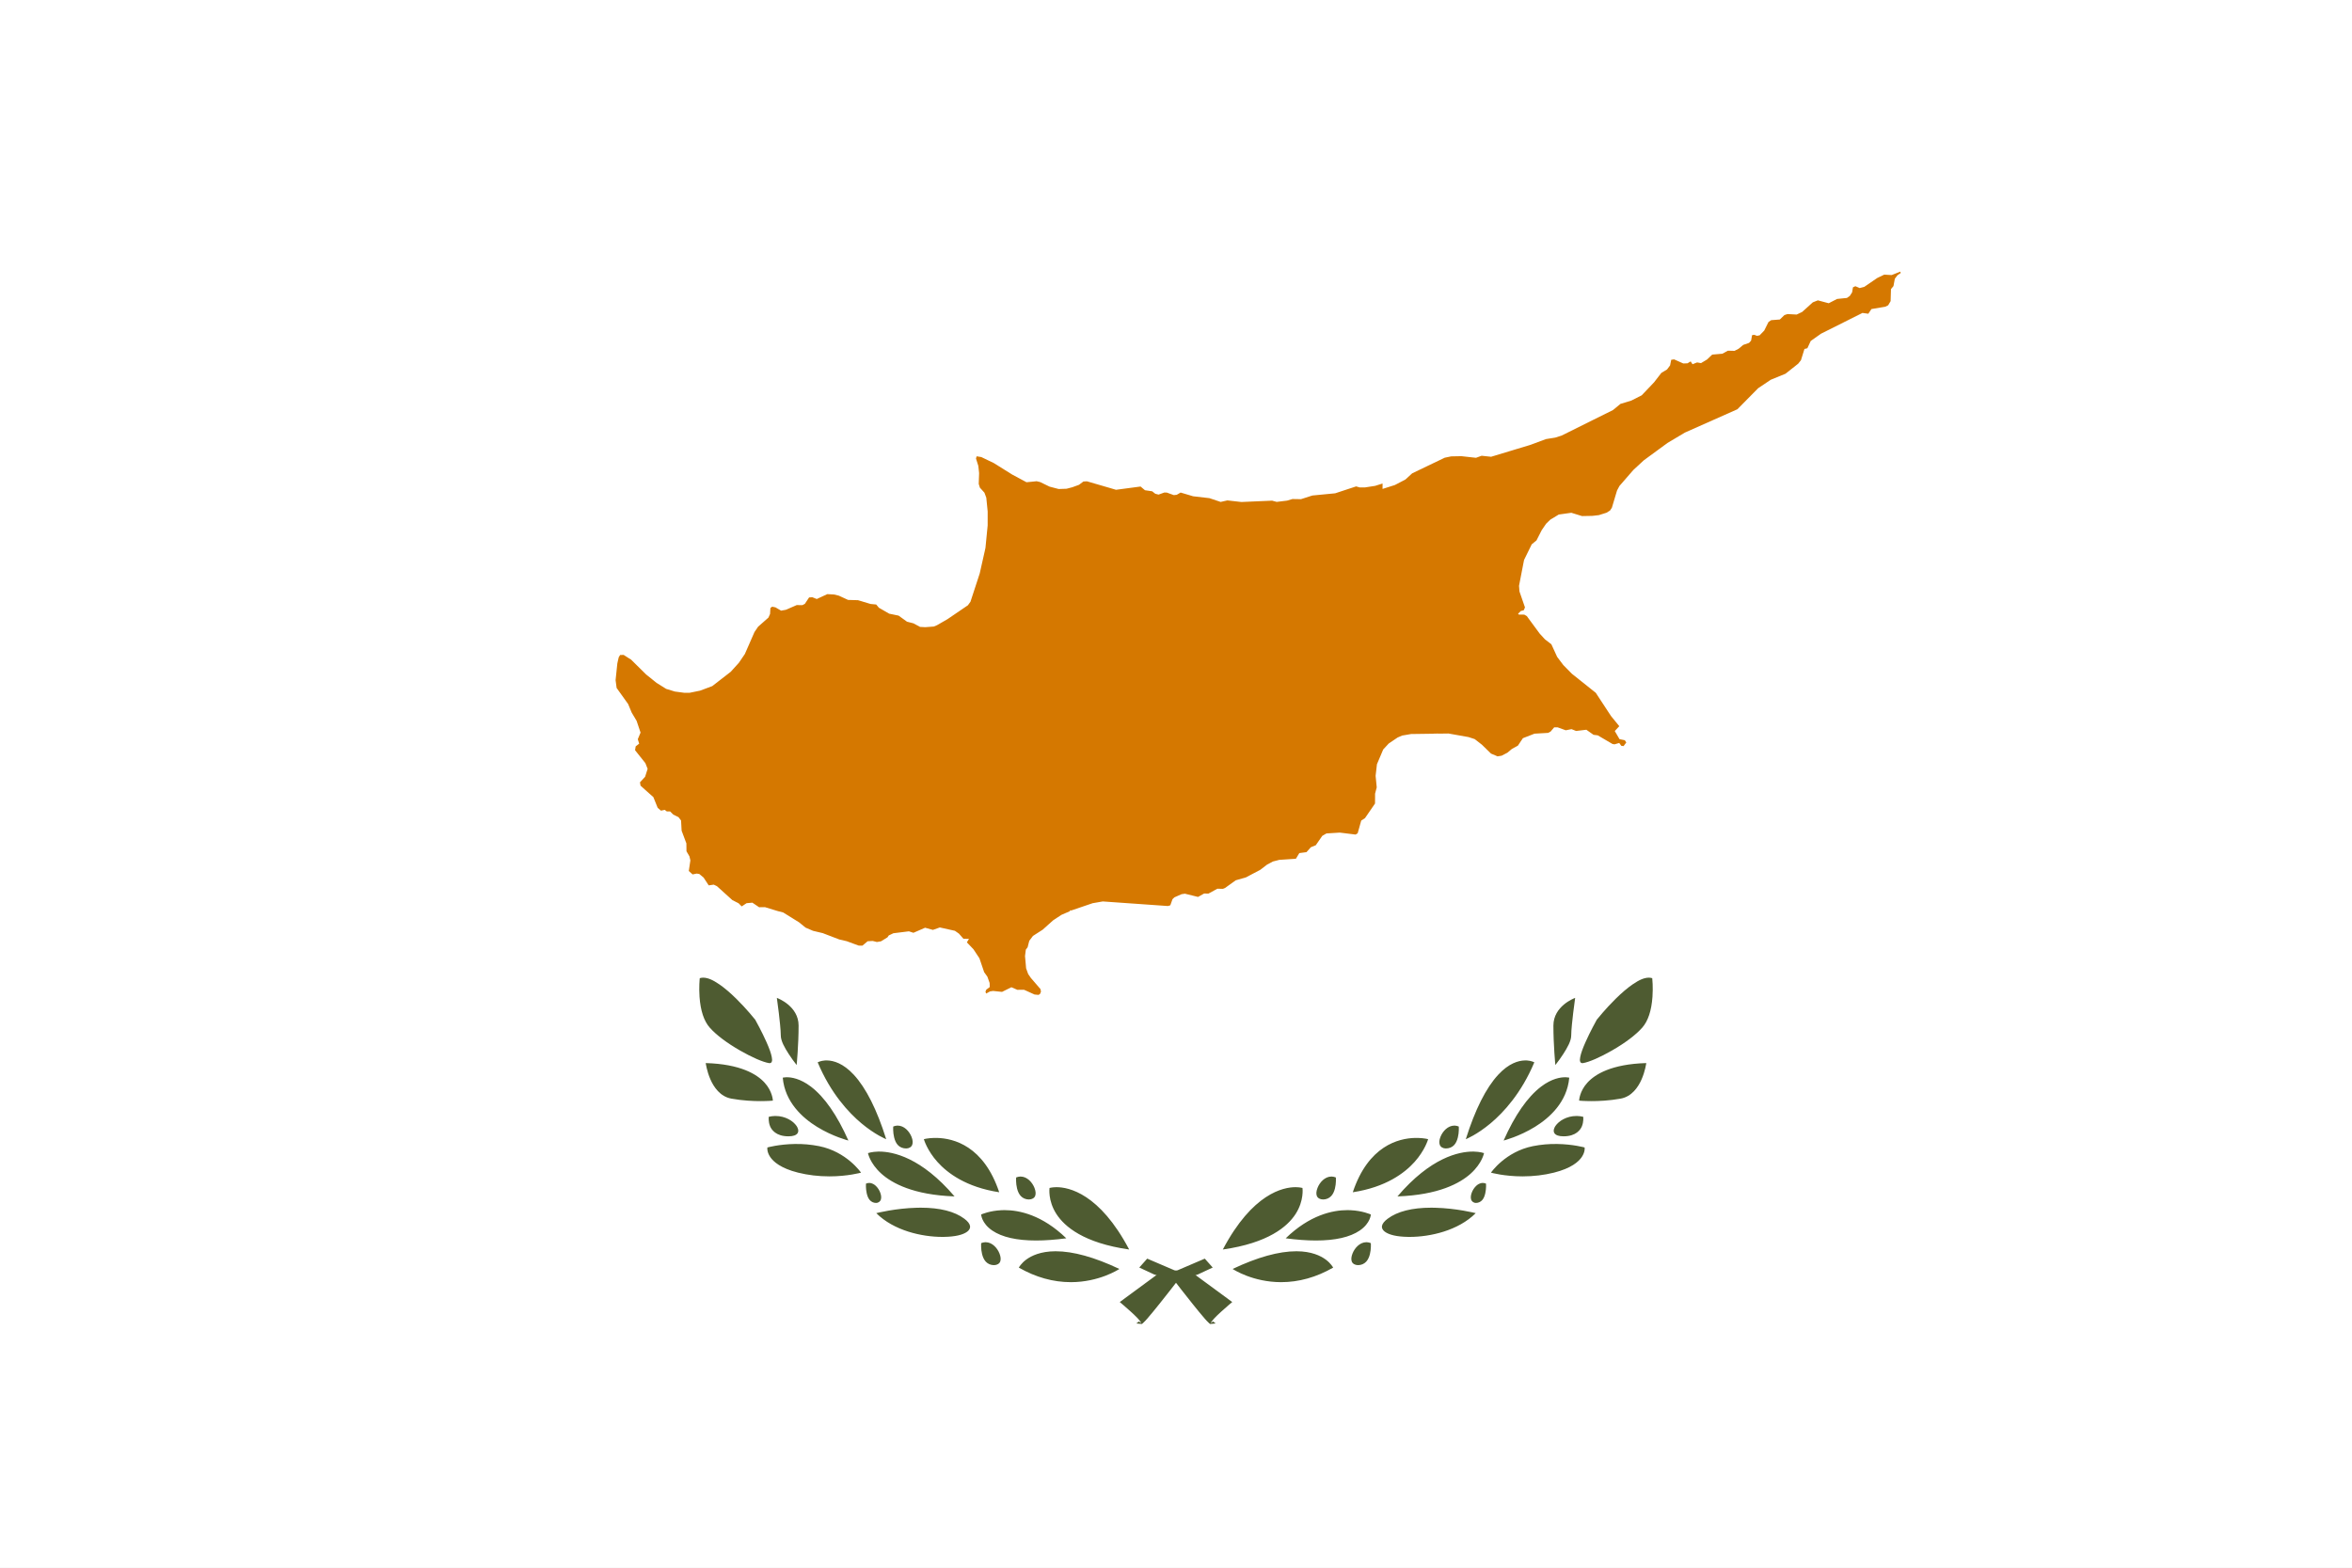
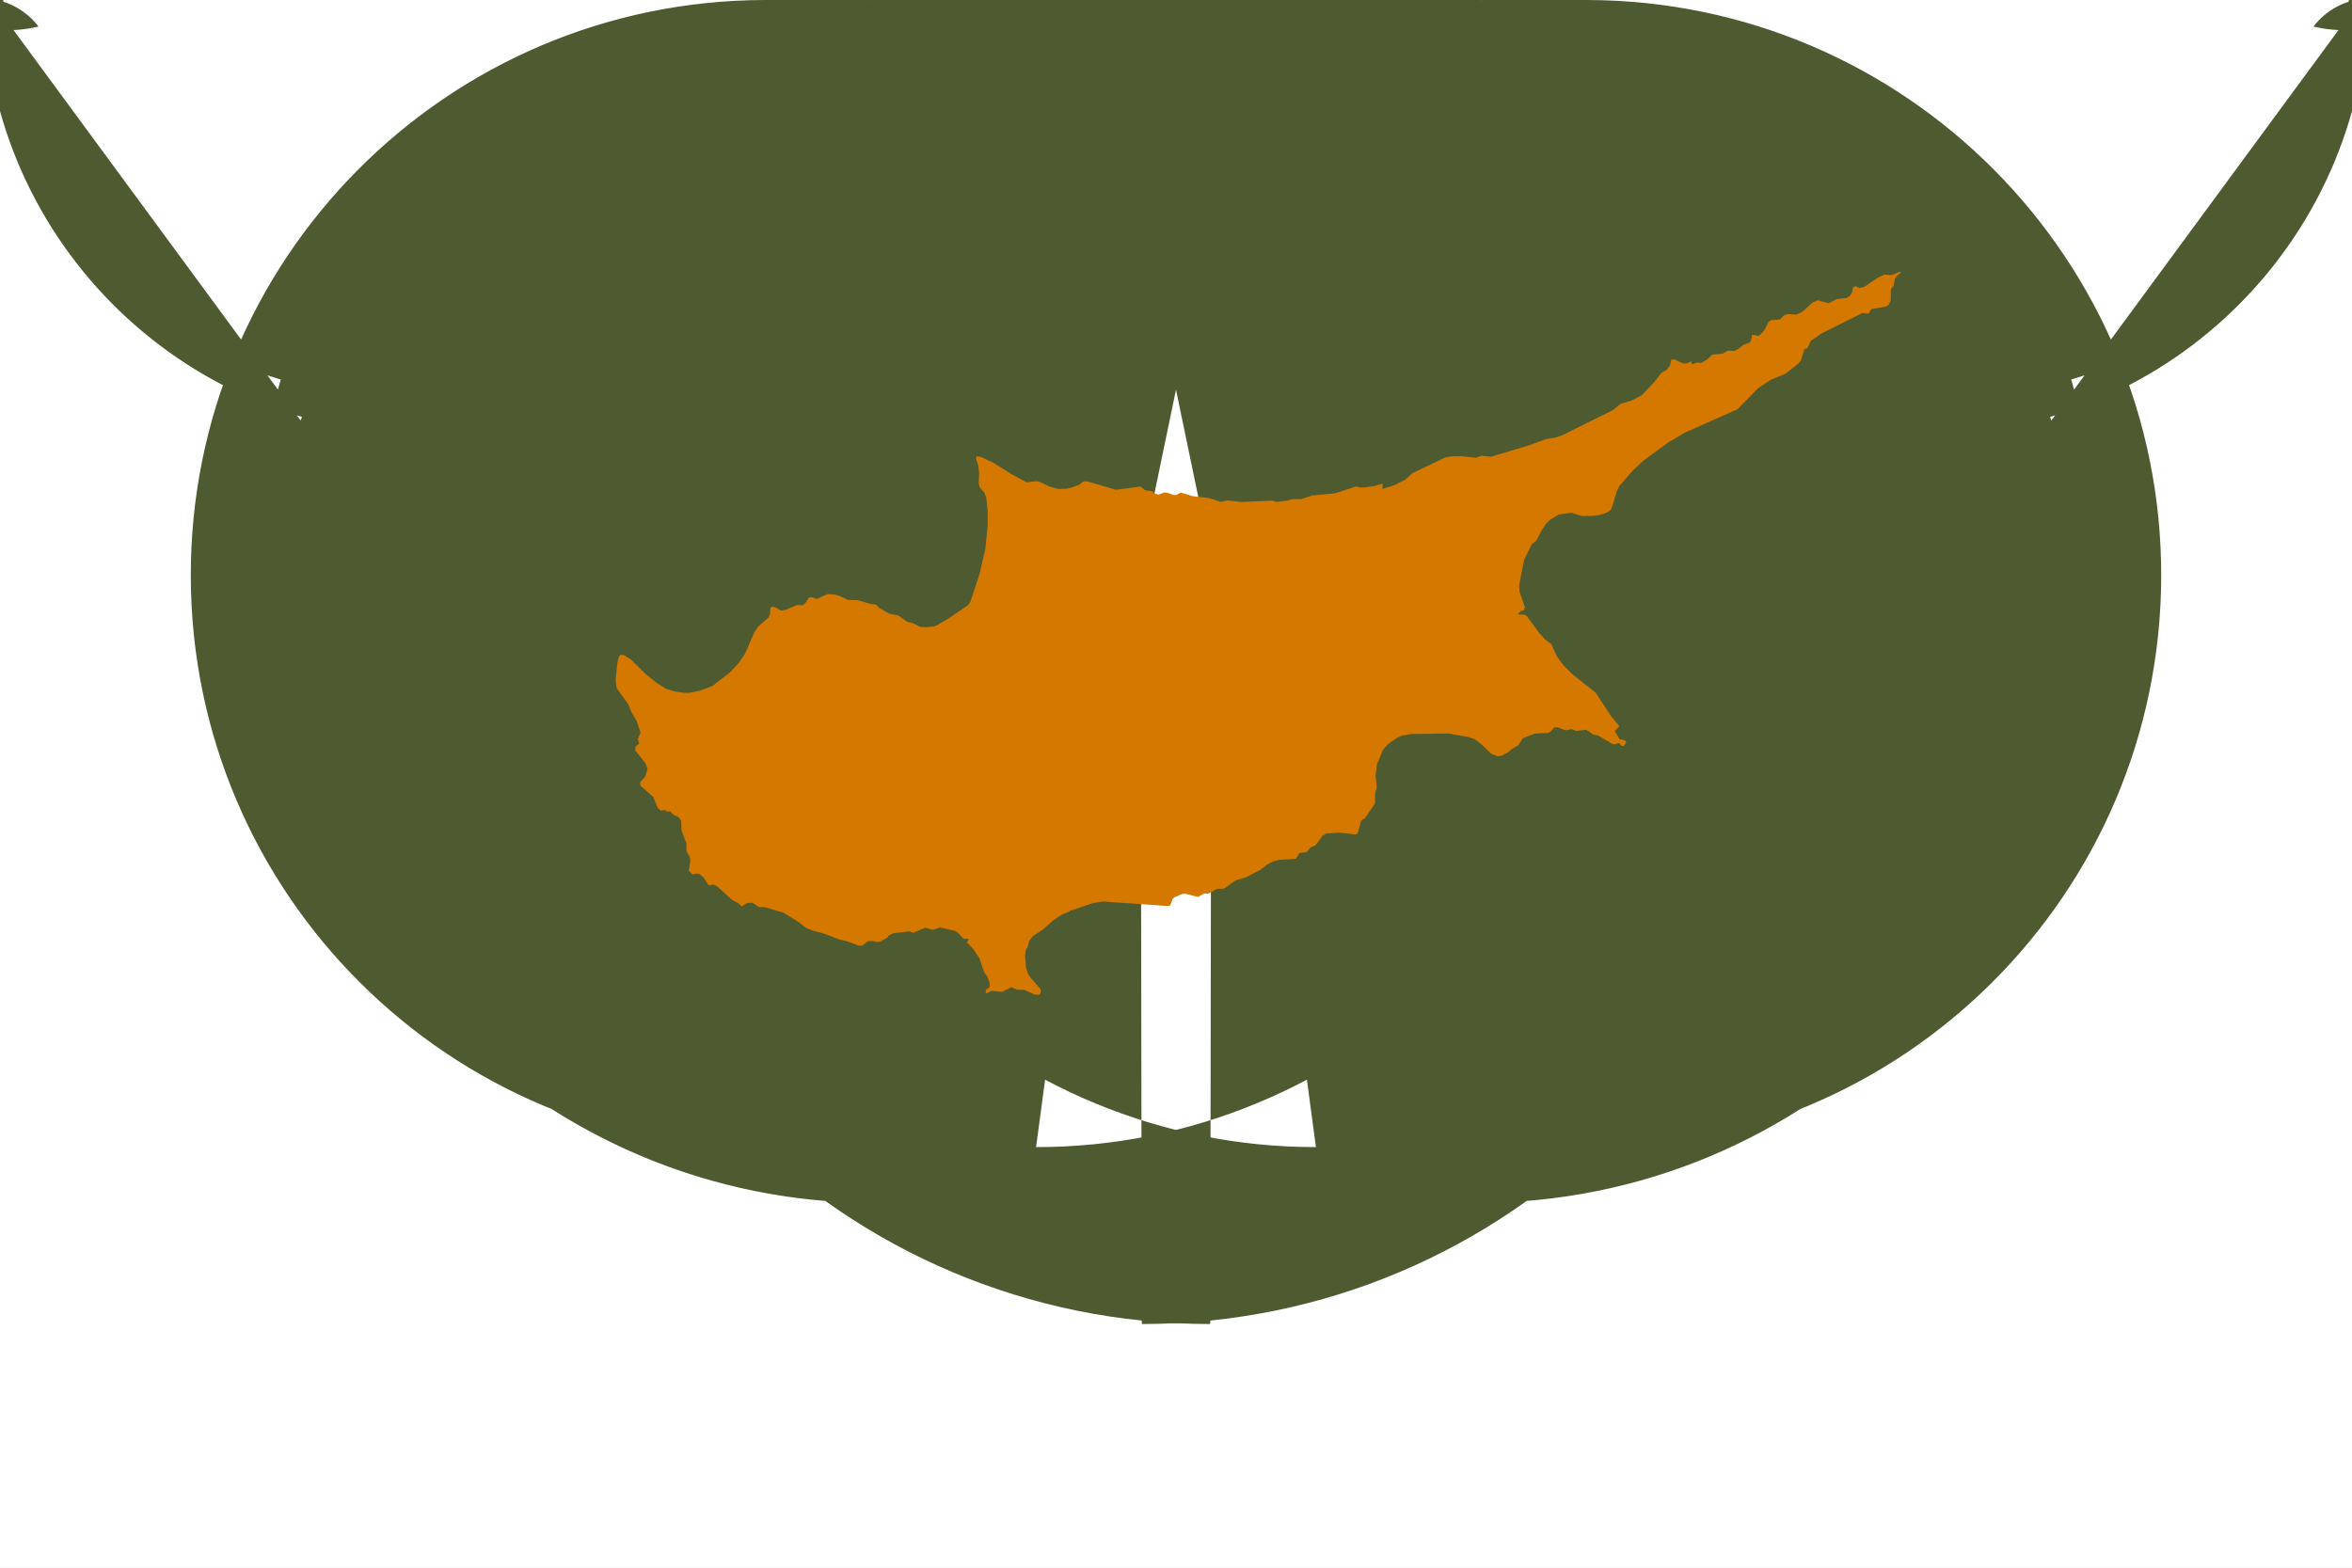
- <svg xmlns="http://www.w3.org/2000/svg" xmlns:xlink="http://www.w3.org/1999/xlink" width="900" height="600">
-   <path fill="#fff" d="M0 0h900v600H0z" />
-   <path id="a" d="M463.102 506.74a1.018 1.018 0 01-.347-.244l-.125-.117a21.368 21.368 0 01-1.582-1.643c-1.332-1.513-3.12-3.728-4.69-5.685-3.115-3.883-5.69-7.228-6.174-7.858l-.793-1.032-7.767-2.395-5.671-2.644 3.03-3.406 10.408 4.456 7.767 1.594 14.363 10.564-.011.009c-.03.024-2.09 1.738-4.136 3.599-.913.83-2.064 1.896-2.877 2.783-.375.408-.705.813-.93 1.14a2.554 2.554 0 00-.252.47l.892-.554.967.752-1.968.184-.09.02zm-53.34-16.02c-6.777 0-13.471-1.873-19.895-5.566l-.007-.004.003-.008s.84-1.601 2.878-3.096c1.94-1.425 5.442-3.128 11.1-3.15h.117c6.7 0 14.9 2.278 24.373 6.77-.32.213-7.756 5.055-18.566 5.055l.01.01zm-29.37-6.51c-1.253 0-2.38-.473-3.17-1.332-.65-.706-1.114-1.646-1.422-2.878-.504-2.018-.365-4.025-.351-4.217a4.349 4.349 0 011.562-.354l.112-.002c2.51 0 4.49 2.178 5.338 4.337.48 1.227.574 2.259.274 3.067-.3.81-1.24 1.37-2.34 1.37zm51.68-5.99c-17.36-2.478-24.717-8.754-27.833-13.582-3.323-5.15-2.641-9.912-2.634-9.96l.003-.014.013-.004c.005 0 1.06-.285 2.658-.293 4.618 0 16.43 2.323 27.798 23.842l.007.014-.02-.01zm-35.58-3.44c-7.416 0-13.062-1.28-16.782-3.803-2.138-1.45-3.184-3.043-3.686-4.125-.47-1.014-.577-1.856-.594-2.023.196-.09 3.232-1.438 7.765-1.65.383-.018.769-.03 1.174-.03 5.732 0 14.448 1.87 23.646 10.78l.009.009h-.011c-4.2.55-8.08.84-11.53.84zm-35.91-1.38c-7.82 0-18.563-2.387-25.263-9.086l-.007-.008.02-.005c.07-.018 7.342-1.863 15.523-2.062.488-.012.979-.02 1.475-.02 7.332 0 12.944 1.423 16.682 4.226 1.305.979 2.018 1.89 2.178 2.783.134.746-.26 1.55-1.056 2.15-1.683 1.27-4.692 1.949-8.945 2.017l-.6.02zm-25.34-13a3.206 3.206 0 01-2.48-1.166c-.505-.614-.857-1.416-1.107-2.522-.418-1.848-.292-3.656-.291-3.674v-.018a2.994 2.994 0 011.218-.275h.003c1.157 0 2.039.63 2.589 1.158a6.964 6.964 0 011.688 2.645c.365 1.03.424 1.892.18 2.635-.2.59-.88 1.21-1.8 1.21zm58.53-1.32c-1.253 0-2.38-.473-3.17-1.332-.65-.706-1.114-1.646-1.422-2.878-.504-2.018-.365-4.025-.351-4.217a4.349 4.349 0 011.562-.354l.112-.002c2.51 0 4.49 2.178 5.338 4.337.48 1.227.574 2.259.274 3.067-.3.82-1.25 1.37-2.34 1.37zm-28.51-1.18c-15.737-.553-23.904-5.026-27.984-8.682-2.297-2.058-3.574-4.098-4.24-5.447-.628-1.274-.866-2.25-.908-2.438l.02-.01c.004 0 1.49-.531 3.886-.578l.368-.004c5.307 0 16.11 2.229 28.852 17.153v.01zm17.09-1.59c-12.661-1.927-19.834-7.362-23.622-11.584-3.971-4.425-5.16-8.546-5.213-8.738.023-.007 1.57-.41 3.9-.47a17.83 17.83 0 011.077 0c6.368.14 17.934 3.024 23.855 20.786h.01zm-65-6.08c-4.15 0-8.174-.48-11.962-1.426-6.63-1.658-9.473-4.19-10.691-6.021-.692-1.04-.943-1.952-1.031-2.534a4.268 4.268 0 01-.031-1.073l.03-.011c.018-.004 4.4-1.235 10.465-1.328a43.783 43.783 0 019.289.824c10.536 2.107 16 10.06 16.053 10.14l.005.009-.013.003c-.06.01-5.08 1.42-12.12 1.42zm29.39-10.68c-1.27 0-2.395-.462-3.172-1.303-.64-.691-1.104-1.643-1.42-2.908-.506-2.015-.365-4.002-.351-4.185a4.349 4.349 0 011.562-.354l.112-.002c2.506 0 4.488 2.179 5.339 4.338.468 1.188.55 2.208.243 3.034-.31.84-1.22 1.38-2.31 1.38zm-22.1-3.03c-.095-.022-5.977-1.535-11.967-5.224-5.544-3.413-12.326-9.45-13.153-18.83v-.005l.014-.004s.516-.125 1.278-.154a8.82 8.82 0 01.334-.006c1.656 0 5.046.466 9.147 3.584 5.22 3.98 10.04 10.92 14.35 20.65zm14.43-.53c-.037-.014-4.23-1.692-9.47-6.083-4.881-4.092-11.745-11.46-16.715-23.33.003-.001 1.142-.608 2.886-.718.1-.007.203-.01.306-.01.15 0 .305.006.463.01 2.41.068 6.083 1.07 10.154 5.463 4.676 5.047 8.85 13.34 12.404 24.65l.01.033-.03-.01zm-37.39-1.09c-4.821 0-6.471-2.614-6.957-3.74-.798-1.848-.556-3.688-.554-3.706l.003-.02c.78-.195 1.605-.303 2.398-.314l.165-.001c3.799 0 6.798 1.929 8.084 3.84.255.38 1.037 1.695.39 2.722-.52.81-1.7 1.22-3.53 1.22zm-10.68-13.47c-2.692 0-6.811-.164-11.141-.951-4.294-.781-6.728-4.432-8.013-7.356-1.4-3.185-1.794-6.223-1.798-6.254h.012c13.282.39 19.555 4.27 22.478 7.457 3.018 3.29 3.197 6.706 3.206 6.922h-.01c-.02 0-1.89.18-4.74.18zm13.83-13.82a53.416 53.416 0 01-3.033-4.227c-1.573-2.445-3.028-4.996-3.028-7.084 0-2.016-.474-6.266-.757-8.62-.358-2.984-.72-5.54-.75-5.756l.013.004c.337.123 8.308 3.114 8.308 10.59 0 7.49-.738 15.015-.745 15.09l-.001.01h-.01zm-10.33-.71c-.084 0-.167-.007-.25-.02-2.356-.393-6.496-2.194-11.073-4.818-5.082-2.914-9.21-6.036-11.62-8.791-2.198-2.512-3.503-6.457-3.88-11.726-.267-3.74.053-6.854.087-7.163.412-.137.85-.204 1.315-.204 1.764.029 3.647.823 6.189 2.574 1.98 1.365 4.165 3.22 6.49 5.514 4.012 3.957 7.168 7.932 7.199 7.97l.032.04c.265.476 2.537 4.572 4.307 8.559 1.124 2.532 1.767 4.357 2.024 5.746.147.79.19 1.31-.004 1.78-.081.196-.235.377-.385.449-.14.06-.28.09-.44.09z" fill="#4e5b31" />
-   <use xlink:href="#a" transform="matrix(-1 0 0 1 900 0)" />
-   <path d="M727.132 103.967l-2.355.938-.923.368-2.854-.157-2.673 1.283-4.74 3.239-.21.15-1.766.46-1.641-.707-.932.424-.321 1.92-.887 1.379-1.092.767-3.783.387-3.19 1.645-4.15-1.111-1.928.755-4.1 3.692-2.094.992-.732-.042-2.778-.143-1.173.384-1.752 1.693-3.315.258-1.033.715-1.618 3.26-1.753 1.808-1.003.212-1.087-.398-.817.144-.37 2.086-.793.874-2.22.764-1.772 1.477-1.556.799-2.084-.052h-.48l-2.075 1.146-3.905.342-1.624 1.549-.358.33-.758.459-1.24.74-.304.184-1.495-.267-1.75.693-.708-1.09-1.211.728-1.604.069-1.998-.89-1.522-.677-1.113.16-.387 1.94-.04.207-1.17 1.557-2.183 1.323-.297.387-2.485 3.208-4.722 4.966-3.993 2.028-4.14 1.259-2.896 2.38-7.6 3.767-11.993 5.967-2.453.786-3.52.562-6.278 2.312-5.54 1.67-.307.095-1.096.332-7.81 2.363-3.635-.384-2.153.782-5.605-.622-3.897.077-2.467.513-4.637 2.224-7.827 3.762-2.586 2.366-4.027 2.1-4.715 1.494.01-1.981-.027-.084-1.636.517-1.181.373-3.825.59h-2.128l-1.321-.384-.204.069-7.818 2.576-8.72.842-4.362 1.399-3.26-.052-2.038.607-3.995.488-1.428-.381-.322-.088-11.75.51-5.372-.607-2.564.583-4.296-1.445-6.27-.727-1.464-.44-3.295-.977-1.491.859-1.116.119-2.667-.967-.96-.025-2.202.796-1.267-.325-1.177-.938-2.761-.411-1.682-1.414-9.402 1.246-2.551-.75-8.554-2.492-1.361.069-1.696 1.27-2.548.93-2.212.575-3.012.105-3.497-.918-3.606-1.748-1.333-.317-2.974.3-.91.083-5.466-2.932-7.042-4.404-4.778-2.296-1.794-.291-.241.853.89 2.805.303 2.774-.091 2.563-.05 1.587.447 1.425 1.725 1.912.719 1.92.526 5.284-.006 5.362-.84 8.55-.282 1.303-1.001 4.43-.914 4.069-3.546 10.833-.974 1.343-2.391 1.63-5.42 3.689-3.99 2.3-1.262.524-3.24.245-2.017-.105-2.513-1.361-2.467-.635-3.232-2.324-3.595-.744-3.941-2.278-1.026-1.233-2.146-.202-2.976-.893.002-.005-1.093-.327-.755-.22v-.001l-3.796-.104-3.54-1.634-1.864-.45-2.547-.13-2.666 1.24-.001-.004-1.351.629-1.707-.678-1.235.077-1.4 2.115-.208.328-.964.51-1.2-.017-.94-.025-1.015.444-1.368.593v.003l-1.208.527-.59.255-.01-.01-.363.073-.645.112-.8.153-1.41-.824-.75-.442-1.257-.256-.677.489-.133 2.3-.618 1.379-1.961 1.734-1.993 1.755-1.39 2.047-3.675 8.39-2.303 3.385-.715.789-2.408 2.656-2.136 1.657-4.922 3.815-4.66 1.74-4.012.82-1.951.009-3.696-.492-3.323-1.02-3.65-2.282-4.003-3.217-5.794-5.724-.82-.493-.171-.114-1.825-1.167-1.354.035-.53.874-.29 1.263-.245 1.12-.664 6.367.049.369.349 2.622 4.4 6.15 1.359 3.267.223.373.908 1.525.69 1.163.07.118 1.504 4.488-1.057 2.534.534 1.697-1.336 1.037-.245 1.465 3.95 4.953.863 2.185-.963 3.029-1.536 1.67-.43.458.217 1.28 1.818 1.635 3.089 2.75 1.647 4.086 1.253 1.096 1.456-.31.81.618 1.228-.021 1.208 1.208.782.379 1.236.616.977 1.272.216 3.91 1.822 4.86.028 2.636.01.374 1.134 1.948.356 1.538-.604 4.069 1.445 1.306 1.567-.32 1.012.16 1.626 1.354 1.969 3 1.926-.281 1.222.589 5.902 5.334 1.339.676.074.042.963.483 1.197 1.208 1.856-1.232.206-.021 2.018-.178.886.597 1.704 1.149 2.234-.03 4.844 1.486 2.119.543 4.26 2.648 1.812 1.12 1.072.87 1.424 1.162 2.845 1.224 2.44.584 1.322.314.995.384.025-.062.014.004-.024.063 5.284 2.023 2.862.668 2.648.975 1.927.703 1.414.023 2-1.682 1.937-.112 1.609.4 1.57-.262 2.485-1.531.485-.72 1.762-.838 5.944-.738 1.737.564 4.46-1.94 2.988.83 2.645-.937 5.779 1.284 1.536 1.08 1.717 1.966.21.009 1.912.037-.8 1.33 2.524 2.648 2.279 3.445.154.455 1.657 4.864 1.232 1.723.862 2.405.042 1.568-1.34 1.022-.22.583-.076.216.272.655.506-.276.963-.533 1.166-.181 2.066.22 1.364.143 2.154-1.07 1.427-.71 2.293.988 2.52-.028 1.058.47 2.995 1.359 1.529.144.565-.371.36-.856-.185-.996-1.145-1.323-2.531-2.938-1.036-1.51-.79-2.186-.244-2.794-.174-1.885.314-2.477.68-.884.5-1.968h.009l.129-.515 1.406-1.866 3.724-2.393 4-3.582 3.162-2.085 3.26-1.412.087-.396.363.146 8.292-2.82.137-.015 3.692-.643 24.92 1.755.924-.28.004-.005.83-2.33.447-.432.297-.282 2.74-1.206 1.28-.183 3.557.878 1.456.359 2.332-1.307 1.654.028 3.417-1.866 2.11.053.804-.321 4.112-2.955 3.96-1.135 1.03-.548.364-.2 4.06-2.143 2.579-1.981 2.226-1.183 2.438-.63 6.38-.448 1.283-2.138 2.744-.366 1.657-1.87 1.896-.771 1.359-1.958 1.139-1.641 1.59-.921 5.1-.32 6.046.749.799-.485 1.366-4.875 1.43-.915 3.85-5.612.014-2.045.004-1.708.633-2.432-.43-4.391.51-4.446 2.394-5.65 2.109-2.28 3.4-2.3 1.73-.753 2.449-.412v-.006l.36-.061.624-.107 8.433-.116c.117-.087 3.067-.042 3.067-.042l2.812-.038 7.114 1.266.506.088 2.405.779 2.774 2.157 2.936 2.868.55.535 1.903.8.575.252 1.57-.251 2.238-1.165 1.688-1.427 2.3-1.257.057-.08 1.295-1.948.039-.04.028.007.003-.011-.022-.005.51-.775 4.448-1.733 5.23-.304.588-.318.327-.175 1.382-1.623 1.295-.011 3.135 1.134 2.204-.437 1.75.699 1.36-.161 2.565-.304 2.754 1.938 1.605.205 5.658 3.31.294.048.152.028.324.053.67-.2.999-.288.132-.04.126.175.643.907.882.126 1.044-1.393-.415-.632-.157-.23-2.021-.411-1.815-3.103 1.728-1.861-2.711-3.326-.45-.551-.153-.234-.937-1.423-4.746-7.235-6.182-4.935-.002.004-2.165-1.732-.014-.01-.758-.596-3.302-3.358-2.358-3.13-.31-.674-.486-1.062-1.413-3.078-2.462-1.896-2.006-2.191-.098-.13-4.14-5.625-.68-.943-.978-.565-2.066-.014-.195-.196-.116-.121.07-.074.99-.985 1.106-.278.476-1.09-2.108-6.103-.014-.213-.157-1.95 1.718-8.855.22-1.08 2.928-5.957 1.814-1.486 1.98-3.892 1.696-2.488 1.625-1.582.284-.168 2.934-1.776 2.465-.347 2.348-.331 4.099 1.264 3.9-.076.762-.081 1.77-.203 2.91-.917 1.375-.848.713-1.093 1.487-4.987.478-1.587.917-1.724 5.306-6.108 4.01-3.71 9.02-6.613 4.415-2.64 2.254-1.346 20.126-8.946 5.23-5.302 2.725-2.757 4.82-3.235 5.642-2.311 4.854-3.842 1.06-1.334 1.336-4.303 1.113-.27 1.005-2.173.286-.618 3.96-2.792.449-.223 15.388-7.71 2.236.307 1.197-1.793 4.477-.751.824-.14 1.104-.551.939-1.6v-.315l.129-4.273.956-1.155.52-2.816.492-.65.513-.676 1.268-.891-.22-.531z" fill="#d57800" />
+ <svg xmlns="http://www.w3.org/2000/svg" width="px" height="px" viewBox="0 0 450 300" version="1.1">
+   <g id="surface1">
+     <rect x="0" y="0" width="450" height="300" style="fill:rgb(100%,100%,100%);fill-opacity:1;stroke:none;" />
+     <path style=" stroke:none;fill-rule:nonzero;fill:rgb(30.588%,35.686%,19.216%);fill-opacity:1;" d="M 231.551 253.371 C 161.586 253.402 104.84 196.711 104.805 126.746 C 104.77 56.781 161.461 0.035 231.43 0 L 231.367 -0.059 C 237.184 -0.246 242.082 4.254 242.383 10.066 C 242.684 15.879 238.277 20.863 232.473 21.277 C 226.668 21.691 221.598 17.379 221.074 11.586 C 220.547 5.789 224.758 0.637 230.547 0 C 229.879 -0.758 228.984 -1.863 228.199 -2.844 C 226.641 -4.785 225.355 -6.457 225.113 -6.773 L 224.715 -7.289 L 220.832 -8.484 L 217.996 -9.809 L 219.512 -11.512 L 224.715 -9.281 L 228.602 -8.484 L 235.781 -3.203 L 235.777 -3.199 C 235.762 -3.188 234.73 -2.328 233.707 -1.398 C 233.25 -0.984 232.676 -0.449 232.27 -0.008 C 232.082 0.195 231.918 0.398 231.805 0.562 C 231.836 0.359 231.918 0.164 232.039 0 L 232.484 -0.277 L 232.969 0.098 L 231.984 0.191 L 231.941 0.199 Z M 204.883 245.359 C 201.492 245.359 198.145 244.422 194.934 242.578 L 194.93 242.574 L 194.93 242.57 C 194.93 242.57 195.352 241.77 196.371 241.023 C 197.34 240.309 199.09 239.461 201.922 239.449 L 201.98 239.449 C 205.328 239.449 209.43 240.586 214.164 242.832 C 214.004 242.941 210.289 245.359 204.883 245.359 L 204.887 245.367 Z M 190.195 242.105 C 189.57 242.105 189.008 241.867 188.609 241.438 C 188.285 241.086 188.055 240.617 187.898 240 C 187.648 238.992 187.719 237.988 187.723 237.891 C 122.031 224.039 80.008 159.555 93.863 93.863 C 107.715 28.172 172.199 -13.852 237.891 0 L 237.949 0 C 239.203 0 240.191 1.09 240.617 2.168 C 240.855 2.781 240.902 3.297 240.754 3.699 C 240.602 4.105 240.133 4.387 239.582 4.387 Z M 216.035 239.109 C 207.355 237.871 203.676 234.734 202.121 232.32 C 200.457 229.742 200.801 227.363 200.801 227.34 L 200.805 227.332 L 200.809 227.328 C 200.812 227.328 201.34 227.188 202.141 227.184 C 204.449 227.184 210.355 228.344 216.039 239.105 L 216.043 239.113 L 216.031 239.105 Z M 198.246 237.391 C 194.539 237.391 191.715 236.75 189.855 235.488 C 188.785 234.762 188.262 233.969 188.012 233.426 C 187.777 232.918 187.723 232.496 187.715 232.414 C 187.812 232.371 189.332 231.695 191.598 231.59 C 191.789 231.582 191.98 231.574 192.184 231.574 C 195.051 231.574 199.41 232.508 204.008 236.965 L 204.012 236.969 L 204.008 236.969 C 201.906 237.242 199.965 237.391 198.242 237.391 Z M 180.289 236.699 C 176.383 236.699 171.008 235.508 167.66 232.156 L 167.656 232.152 L 167.664 232.152 C 167.699 232.141 171.336 231.219 175.426 231.121 C 175.672 231.113 175.918 231.109 176.164 231.109 C 179.832 231.109 182.637 231.82 184.508 233.223 C 185.16 233.711 185.516 234.168 185.594 234.613 C 185.66 234.988 185.465 235.391 185.066 235.688 C 184.227 236.324 182.723 236.664 180.594 236.699 L 180.293 236.707 Z M 167.621 230.199 C 104.055 230.359 52.391 178.961 52.23 115.391 C 52.07 51.824 103.469 0.16 167.039 0 C 166.785 -0.309 166.609 -0.707 166.484 -1.262 C 166.277 -2.184 166.34 -3.09 166.34 -3.098 L 166.34 -3.105 C 167.195 43.684 129.961 82.309 83.176 83.164 C 36.387 84.023 -2.238 46.789 -3.098 0 C -2.52 0 -2.078 0.316 -1.801 0.578 C -3.473 0.375 -4.758 -0.992 -4.859 -2.672 C -4.957 -4.352 -3.84 -5.863 -2.203 -6.262 C -0.57 -6.66 1.117 -5.828 1.801 -4.293 C 2.484 -2.754 1.969 -0.949 0.578 0 C 0.762 0.516 0.789 0.945 0.668 1.316 C 0.57 1.613 0.23 1.922 -0.23 1.922 Z M 196.887 229.539 C 196.258 229.539 195.695 229.305 195.301 228.875 C 194.977 228.52 194.742 228.051 194.59 227.434 C 194.34 226.426 194.406 225.422 194.414 225.328 C 132.191 216.789 88.672 159.43 97.207 97.207 C 105.742 34.984 163.105 -8.535 225.328 0 L 225.383 0 C 226.637 0 227.629 1.09 228.051 2.168 C 228.293 2.781 228.34 3.297 228.188 3.699 C 228.039 4.109 227.562 4.387 227.02 4.387 Z M 182.633 228.949 C 174.762 228.672 170.68 226.438 168.641 224.609 C 167.492 223.578 166.852 222.559 166.52 221.887 C 166.203 221.25 166.086 220.762 166.066 220.668 L 166.074 220.66 C 166.078 220.66 166.82 220.395 168.02 220.371 L 168.203 220.371 C 170.855 220.371 176.258 221.484 182.629 228.945 L 182.629 228.953 Z M 191.176 228.156 C 184.844 227.191 181.258 224.473 179.363 222.363 C 177.379 220.152 176.785 218.09 176.758 217.992 C 176.77 217.992 177.543 217.789 178.707 217.758 C 238.84 228.543 296.328 188.539 307.113 128.406 C 317.898 68.273 277.891 10.785 217.758 0 C 220.941 0.07 226.727 1.512 229.688 10.395 L 229.691 10.395 Z M 158.676 225.113 C 156.602 225.113 154.59 224.875 152.695 224.402 C 149.379 223.574 147.957 222.309 147.348 221.391 C 147.004 220.871 146.879 220.414 146.836 220.125 C 86.047 220.273 36.652 171.117 36.504 110.332 C 36.355 49.543 85.512 0.148 146.297 0 L 146.312 -0.004 C 146.32 -0.008 148.512 -0.621 151.547 -0.668 C 151.73 41.363 117.805 75.586 75.773 75.773 C 33.738 75.957 -0.484 42.031 -0.668 0 C 4.598 1.055 7.332 5.031 7.355 5.07 L 7.359 5.074 L 7.352 5.074 C 7.324 5.082 4.812 5.785 1.293 5.785 Z M 173.371 219.773 C 172.734 219.773 172.172 219.543 171.785 219.125 C 171.465 218.777 171.234 218.301 171.074 217.668 C 170.82 216.66 170.891 215.668 170.898 215.578 C 111.371 203.238 73.113 144.98 85.449 85.449 C 97.785 25.918 156.047 -12.336 215.578 0 L 215.633 0 C 216.887 0 217.879 1.09 218.301 2.168 C 218.535 2.762 218.578 3.273 218.426 3.684 C 218.27 4.105 217.812 4.375 217.27 4.375 Z M 162.32 218.262 C 162.273 218.25 159.332 217.492 156.336 215.648 C 153.566 213.941 150.176 210.922 149.762 206.234 L 149.762 206.23 L 149.77 206.227 C 149.77 206.227 150.027 206.164 150.406 206.152 C 93.48 190.734 59.828 132.09 75.246 75.164 C 90.66 18.234 149.305 -15.414 206.234 0 C 207.062 0 208.758 0.234 210.805 1.793 C 213.418 3.781 215.828 7.254 217.98 12.117 Z M 169.535 217.996 C 169.516 217.988 167.422 217.148 164.801 214.953 C 162.359 212.906 158.93 209.223 156.445 203.289 C 156.445 203.289 157.016 202.984 157.887 202.93 C 157.938 202.926 157.988 202.926 158.039 202.926 C 158.113 202.926 158.191 202.926 158.27 202.93 C 159.477 202.965 161.312 203.465 163.348 205.66 C 165.688 208.184 167.773 212.332 169.551 217.984 L 169.555 218.004 L 169.539 217.996 Z M 150.84 217.449 C 148.43 217.449 147.605 216.145 147.363 215.578 C 146.965 214.656 147.086 213.734 147.086 213.727 L 147.086 213.719 C 147.477 213.621 147.891 213.566 148.285 213.559 L 148.367 213.559 C 150.27 213.559 151.766 214.523 152.41 215.48 C 152.539 215.668 152.93 216.328 152.605 216.84 C 152.344 217.246 151.754 217.449 150.84 217.449 Z M 145.5 210.715 C 144.156 210.715 142.094 210.633 139.93 210.238 C 137.785 209.848 136.566 208.023 135.926 206.562 C 135.223 204.969 135.027 203.449 135.023 203.434 L 135.031 203.434 C 141.672 203.629 144.809 205.57 146.27 207.164 C 147.777 208.809 147.867 210.516 147.871 210.625 L 147.867 210.625 C 147.859 210.625 146.922 210.715 145.496 210.715 Z M 152.414 203.805 C 96.137 204.387 50.039 159.238 49.457 102.961 C 48.875 46.68 94.023 0.582 150.301 0 C 149.516 -1.223 148.789 -2.496 148.789 -3.543 C 148.789 -4.551 148.551 -6.676 148.41 -7.852 C 148.23 -9.344 148.051 -10.621 148.035 -10.73 L 148.043 -10.727 C 148.211 -10.668 152.195 -9.172 152.195 -5.434 C 152.195 -1.688 151.828 2.074 151.824 2.113 L 151.824 2.117 L 151.816 2.117 Z M 147.25 203.449 C 147.211 203.449 147.168 203.445 147.125 203.441 C 145.949 203.242 143.879 202.344 141.59 201.031 C 139.047 199.574 136.984 198.012 135.781 196.637 C 134.68 195.379 134.027 193.406 133.84 190.773 C 133.707 188.902 133.867 187.344 133.883 187.191 C 134.09 187.121 134.309 187.09 134.539 187.09 C 135.422 187.102 136.363 187.5 137.637 188.375 C 138.625 189.059 139.719 189.984 140.879 191.133 C 142.887 193.113 144.465 195.098 144.48 195.117 L 144.496 195.137 C 144.629 195.375 145.766 197.426 146.648 199.418 C 147.211 200.684 147.531 201.598 147.66 202.289 C 147.734 202.684 147.758 202.945 147.66 203.18 C 147.617 203.277 147.543 203.367 147.465 203.406 C 147.398 203.434 147.328 203.449 147.246 203.449 Z M 147.25 203.449 " />
+     <path style=" stroke:none;fill-rule:nonzero;fill:rgb(30.588%,35.686%,19.216%);fill-opacity:1;" d="M 218.449 253.371 C 288.414 253.402 345.16 196.711 345.195 126.746 C 345.23 56.781 288.539 0.035 218.57 0 L 218.633 -0.059 C 212.816 -0.246 207.918 4.254 207.617 10.066 C 207.316 15.879 211.723 20.863 217.527 21.277 C 223.332 21.691 228.402 17.379 228.926 11.586 C 229.453 5.789 225.242 0.637 219.453 0 C 220.121 -0.758 221.016 -1.863 221.801 -2.844 C 223.359 -4.785 224.645 -6.457 224.887 -6.773 L 225.285 -7.289 L 229.168 -8.484 L 232.004 -9.809 L 230.488 -11.512 L 225.285 -9.281 L 221.398 -8.484 L 214.219 -3.203 L 214.223 -3.199 C 214.238 -3.188 215.27 -2.328 216.293 -1.398 C 216.75 -0.984 217.324 -0.449 217.73 -0.008 C 217.918 0.195 218.082 0.398 218.195 0.562 C 218.164 0.359 218.082 0.164 217.961 0 L 217.516 -0.277 L 217.031 0.098 L 218.016 0.191 L 218.059 0.199 Z M 245.117 245.359 C 248.508 245.359 251.855 244.422 255.066 242.578 L 255.07 242.574 L 255.07 242.57 C 255.07 242.57 254.648 241.77 253.629 241.023 C 252.66 240.309 250.91 239.461 248.078 239.449 L 248.02 239.449 C 244.672 239.449 240.57 240.586 235.836 242.832 C 235.996 242.941 239.711 245.359 245.117 245.359 L 245.113 245.367 Z M 259.805 242.105 C 260.43 242.105 260.992 241.867 261.391 241.438 C 261.715 241.086 261.945 240.617 262.102 240 C 262.352 238.992 262.281 237.988 262.277 237.891 C 327.969 224.039 369.992 159.555 356.137 93.863 C 342.285 28.172 277.801 -13.852 212.109 0 L 212.051 0 C 210.797 0 209.809 1.09 209.383 2.168 C 209.145 2.781 209.098 3.297 209.246 3.699 C 209.398 4.105 209.867 4.387 210.418 4.387 Z M 233.965 239.109 C 242.645 237.871 246.324 234.734 247.879 232.32 C 249.543 229.742 249.199 227.363 249.199 227.34 L 249.195 227.332 L 249.191 227.328 C 249.188 227.328 248.66 227.188 247.859 227.184 C 245.551 227.184 239.645 228.344 233.961 239.105 L 233.957 239.113 L 233.969 239.105 Z M 251.754 237.391 C 255.461 237.391 258.285 236.75 260.145 235.488 C 261.215 234.762 261.738 233.969 261.988 233.426 C 262.223 232.918 262.277 232.496 262.285 232.414 C 262.188 232.371 260.668 231.695 258.402 231.59 C 258.211 231.582 258.02 231.574 257.816 231.574 C 254.949 231.574 250.59 232.508 245.992 236.965 L 245.988 236.969 L 245.992 236.969 C 248.094 237.242 250.035 237.391 251.758 237.391 Z M 269.711 236.699 C 273.617 236.699 278.992 235.508 282.34 232.156 L 282.344 232.152 L 282.336 232.152 C 282.301 232.141 278.664 231.219 274.574 231.121 C 274.328 231.113 274.082 231.109 273.836 231.109 C 270.168 231.109 267.363 231.82 265.492 233.223 C 264.84 233.711 264.484 234.168 264.406 234.613 C 264.34 234.988 264.535 235.391 264.934 235.688 C 265.773 236.324 267.277 236.664 269.406 236.699 L 269.707 236.707 Z M 282.379 230.199 C 345.945 230.359 397.609 178.961 397.77 115.391 C 397.93 51.824 346.531 0.16 282.961 0 C 283.215 -0.309 283.391 -0.707 283.516 -1.262 C 283.723 -2.184 283.66 -3.09 283.66 -3.098 L 283.66 -3.105 C 282.805 43.684 320.039 82.309 366.824 83.164 C 413.613 84.023 452.238 46.789 453.098 0 C 452.52 0 452.078 0.316 451.801 0.578 C 453.473 0.375 454.758 -0.992 454.859 -2.672 C 454.957 -4.352 453.84 -5.863 452.203 -6.262 C 450.57 -6.66 448.883 -5.828 448.199 -4.293 C 447.516 -2.754 448.031 -0.949 449.422 0 C 449.238 0.516 449.211 0.945 449.332 1.316 C 449.43 1.613 449.77 1.922 450.23 1.922 Z M 253.113 229.539 C 253.742 229.539 254.305 229.305 254.699 228.875 C 255.023 228.52 255.258 228.051 255.41 227.434 C 255.66 226.426 255.594 225.422 255.586 225.328 C 317.809 216.789 361.328 159.43 352.793 97.207 C 344.258 34.984 286.895 -8.535 224.672 0 L 224.617 0 C 223.363 0 222.371 1.09 221.949 2.168 C 221.707 2.781 221.66 3.297 221.812 3.699 C 221.961 4.109 222.438 4.387 222.98 4.387 Z M 267.367 228.949 C 275.238 228.672 279.32 226.438 281.359 224.609 C 282.508 223.578 283.148 222.559 283.48 221.887 C 283.797 221.25 283.914 220.762 283.934 220.668 L 283.926 220.66 C 283.922 220.66 283.18 220.395 281.98 220.371 L 281.797 220.371 C 279.145 220.371 273.742 221.484 267.371 228.945 L 267.371 228.953 Z M 258.824 228.156 C 265.156 227.191 268.742 224.473 270.637 222.363 C 272.621 220.152 273.215 218.09 273.242 217.992 C 273.23 217.992 272.457 217.789 271.293 217.758 C 211.16 228.543 153.672 188.539 142.887 128.406 C 132.102 68.273 172.109 10.785 232.242 0 C 229.059 0.07 223.273 1.512 220.312 10.395 L 220.309 10.395 Z M 291.324 225.113 C 293.398 225.113 295.41 224.875 297.305 224.402 C 300.621 223.574 302.043 222.309 302.652 221.391 C 302.996 220.871 303.121 220.414 303.164 220.125 C 363.953 220.273 413.348 171.117 413.496 110.332 C 413.645 49.543 364.488 0.148 303.703 0 L 303.688 -0.004 C 303.68 -0.008 301.488 -0.621 298.453 -0.668 C 298.27 41.363 332.195 75.586 374.227 75.773 C 416.262 75.957 450.484 42.031 450.668 0 C 445.402 1.055 442.668 5.031 442.645 5.07 L 442.641 5.074 L 442.648 5.074 C 442.676 5.082 445.188 5.785 448.707 5.785 Z M 276.629 219.773 C 277.266 219.773 277.828 219.543 278.215 219.125 C 278.535 218.777 278.766 218.301 278.926 217.668 C 279.18 216.66 279.109 215.668 279.102 215.578 C 338.629 203.238 376.887 144.98 364.551 85.449 C 352.215 25.918 293.953 -12.336 234.422 0 L 234.367 0 C 233.113 0 232.121 1.09 231.699 2.168 C 231.465 2.762 231.422 3.273 231.574 3.684 C 231.73 4.105 232.188 4.375 232.73 4.375 Z M 287.68 218.262 C 287.727 218.25 290.668 217.492 293.664 215.648 C 296.434 213.941 299.824 210.922 300.238 206.234 L 300.238 206.23 L 300.23 206.227 C 300.23 206.227 299.973 206.164 299.594 206.152 C 356.52 190.734 390.172 132.09 374.754 75.164 C 359.34 18.234 300.695 -15.414 243.766 0 C 242.938 0 241.242 0.234 239.195 1.793 C 236.582 3.781 234.172 7.254 232.02 12.117 Z M 280.465 217.996 C 280.484 217.988 282.578 217.148 285.199 214.953 C 287.641 212.906 291.07 209.223 293.555 203.289 C 293.555 203.289 292.984 202.984 292.113 202.93 C 292.062 202.926 292.012 202.926 291.961 202.926 C 291.887 202.926 291.809 202.926 291.73 202.93 C 290.523 202.965 288.688 203.465 286.652 205.66 C 284.312 208.184 282.227 212.332 280.449 217.984 L 280.445 218.004 L 280.461 217.996 Z M 299.16 217.449 C 301.57 217.449 302.395 216.145 302.637 215.578 C 303.035 214.656 302.914 213.734 302.914 213.727 L 302.914 213.719 C 302.523 213.621 302.109 213.566 301.715 213.559 L 301.633 213.559 C 299.73 213.559 298.234 214.523 297.59 215.48 C 297.461 215.668 297.07 216.328 297.395 216.84 C 297.656 217.246 298.246 217.449 299.16 217.449 Z M 304.5 210.715 C 305.844 210.715 307.906 210.633 310.07 210.238 C 312.215 209.848 313.434 208.023 314.074 206.562 C 314.777 204.969 314.973 203.449 314.977 203.434 L 314.969 203.434 C 308.328 203.629 305.191 205.57 303.73 207.164 C 302.223 208.809 302.133 210.516 302.129 210.625 L 302.133 210.625 C 302.141 210.625 303.078 210.715 304.504 210.715 Z M 297.586 203.805 C 353.863 204.387 399.961 159.238 400.543 102.961 C 401.125 46.68 355.977 0.582 299.699 0 C 300.484 -1.223 301.211 -2.496 301.211 -3.543 C 301.211 -4.551 301.449 -6.676 301.59 -7.852 C 301.77 -9.344 301.949 -10.621 301.965 -10.73 L 301.957 -10.727 C 301.789 -10.668 297.805 -9.172 297.805 -5.434 C 297.805 -1.688 298.172 2.074 298.176 2.113 L 298.176 2.117 L 298.184 2.117 Z M 302.75 203.449 C 302.789 203.449 302.832 203.445 302.875 203.441 C 304.051 203.242 306.121 202.344 308.41 201.031 C 310.953 199.574 313.016 198.012 314.219 196.637 C 315.32 195.379 315.973 193.406 316.16 190.773 C 316.293 188.902 316.133 187.344 316.117 187.191 C 315.91 187.121 315.691 187.09 315.461 187.09 C 314.578 187.102 313.637 187.5 312.363 188.375 C 311.375 189.059 310.281 189.984 309.121 191.133 C 307.113 193.113 305.535 195.098 305.52 195.117 L 305.504 195.137 C 305.371 195.375 304.234 197.426 303.352 199.418 C 302.789 200.684 302.469 201.598 302.34 202.289 C 302.266 202.684 302.242 202.945 302.34 203.18 C 302.383 203.277 302.457 203.367 302.535 203.406 C 302.602 203.434 302.672 203.449 302.754 203.449 Z M 302.75 203.449 " />
+     <path style=" stroke:none;fill-rule:nonzero;fill:rgb(83.529%,47.059%,0%);fill-opacity:1;" d="M 363.566 51.984 L 362.387 52.453 L 361.926 52.637 L 360.5 52.559 L 359.164 53.199 L 356.793 54.82 L 356.688 54.895 L 355.805 55.125 L 354.984 54.77 L 354.52 54.984 L 354.359 55.941 L 353.914 56.633 L 353.367 57.016 L 351.477 57.211 L 349.883 58.031 L 347.809 57.477 L 346.844 57.852 L 344.793 59.699 L 343.746 60.195 L 343.379 60.176 L 341.992 60.102 L 341.406 60.297 L 340.527 61.141 L 338.871 61.27 L 338.355 61.629 L 337.547 63.258 L 336.668 64.16 L 336.168 64.27 L 335.625 64.07 L 335.215 64.141 L 335.031 65.184 L 334.633 65.621 L 333.523 66.004 L 332.637 66.742 L 331.859 67.141 L 330.82 67.113 L 330.578 67.113 L 329.539 67.688 L 327.59 67.859 L 326.777 68.633 L 326.598 68.797 L 326.219 69.027 L 325.598 69.398 L 325.445 69.488 L 324.699 69.355 L 323.824 69.703 L 323.469 69.156 L 322.863 69.523 L 322.062 69.555 L 321.062 69.113 L 320.301 68.773 L 319.746 68.852 L 319.551 69.824 L 319.531 69.926 L 318.949 70.703 L 317.855 71.367 L 317.707 71.559 L 316.465 73.164 L 314.105 75.648 L 312.109 76.66 L 310.039 77.289 L 308.59 78.48 L 304.789 80.363 L 298.793 83.348 L 297.566 83.742 L 295.805 84.023 L 292.668 85.176 L 289.898 86.012 L 289.742 86.059 L 289.195 86.227 L 285.289 87.406 L 283.473 87.215 L 282.398 87.605 L 279.594 87.297 L 277.645 87.336 L 276.414 87.59 L 274.094 88.703 L 270.18 90.582 L 268.887 91.766 L 266.875 92.816 L 264.516 93.562 L 264.523 92.574 L 264.508 92.531 L 263.098 92.977 L 261.188 93.27 L 260.121 93.27 L 259.461 93.078 L 259.359 93.113 L 255.453 94.402 L 251.09 94.824 L 248.91 95.523 L 247.281 95.496 L 246.262 95.801 L 244.266 96.043 L 243.551 95.852 L 243.391 95.809 L 237.516 96.062 L 234.828 95.762 L 233.547 96.051 L 231.398 95.328 L 228.262 94.965 L 227.531 94.746 L 225.883 94.258 L 225.137 94.688 L 224.578 94.746 L 223.246 94.262 L 222.766 94.25 L 221.664 94.648 L 221.031 94.484 L 220.445 94.016 L 219.062 93.812 L 218.223 93.105 L 213.52 93.727 L 212.246 93.352 L 207.969 92.105 L 207.289 92.141 L 206.441 92.777 L 205.164 93.242 L 204.059 93.527 L 202.555 93.582 L 200.805 93.121 L 199.004 92.246 L 198.336 92.09 L 196.848 92.238 L 196.395 92.281 L 193.66 90.816 L 190.141 88.613 L 187.75 87.465 L 186.855 87.32 L 186.734 87.746 L 187.18 89.148 L 187.328 90.535 L 187.285 91.816 L 187.258 92.609 L 187.484 93.324 L 188.344 94.277 L 188.703 95.238 L 188.969 97.883 L 188.965 100.562 L 188.547 104.836 L 188.402 105.488 L 187.902 107.703 L 187.445 109.738 L 185.672 115.156 L 185.188 115.824 L 183.992 116.641 L 181.281 118.484 L 179.285 119.637 L 178.656 119.898 L 177.035 120.02 L 176.027 119.969 L 174.77 119.285 L 173.535 118.969 L 171.922 117.809 L 170.121 117.434 L 168.152 116.297 L 167.641 115.68 L 166.566 115.578 L 165.078 115.133 L 165.078 115.129 L 164.531 114.965 L 164.156 114.855 L 162.258 114.805 L 160.488 113.988 L 159.555 113.762 L 158.281 113.695 L 156.949 114.316 L 156.273 114.629 L 155.418 114.289 L 154.801 114.328 L 154.102 115.387 L 153.996 115.551 L 153.516 115.805 L 152.914 115.797 L 152.445 115.785 L 151.938 116.008 L 151.254 116.305 L 150.652 116.566 L 150.355 116.695 L 150.352 116.691 L 150.168 116.727 L 149.848 116.781 L 149.445 116.859 L 148.742 116.449 L 148.367 116.227 L 147.738 116.098 L 147.398 116.344 L 147.332 117.492 L 147.023 118.184 L 146.043 119.051 L 145.047 119.926 L 144.352 120.949 L 142.516 125.145 L 141.363 126.84 L 141.004 127.234 L 139.801 128.559 L 138.734 129.391 L 136.273 131.297 L 133.941 132.168 L 131.938 132.578 L 130.961 132.582 L 129.113 132.336 L 127.453 131.824 L 125.625 130.684 L 123.625 129.074 L 120.727 126.215 L 120.316 125.969 L 120.234 125.91 L 119.32 125.328 L 118.645 125.344 L 118.379 125.781 L 118.234 126.414 L 118.109 126.973 L 117.777 130.156 L 117.805 130.34 L 117.977 131.652 L 120.176 134.727 L 120.855 136.359 L 120.969 136.547 L 121.422 137.309 L 121.766 137.891 L 121.801 137.949 L 122.555 140.195 L 122.027 141.461 L 122.293 142.309 L 121.625 142.828 L 121.504 143.559 L 123.477 146.035 L 123.91 147.129 L 123.426 148.645 L 122.66 149.477 L 122.445 149.707 L 122.555 150.348 L 123.461 151.164 L 125.008 152.539 L 125.828 154.582 L 126.457 155.133 L 127.184 154.977 L 127.59 155.285 L 128.203 155.273 L 128.809 155.879 L 129.199 156.066 L 129.816 156.375 L 130.305 157.012 L 130.414 158.969 L 131.324 161.398 L 131.34 162.715 L 131.344 162.902 L 131.91 163.875 L 132.09 164.645 L 131.785 166.68 L 132.508 167.332 L 133.293 167.172 L 133.797 167.254 L 134.609 167.93 L 135.594 169.43 L 136.559 169.289 L 137.168 169.582 L 140.121 172.25 L 140.789 172.59 L 140.828 172.609 L 141.309 172.852 L 141.906 173.453 L 142.836 172.84 L 142.938 172.828 L 143.945 172.738 L 144.391 173.039 L 145.242 173.613 L 146.359 173.598 L 148.781 174.34 L 149.84 174.613 L 151.969 175.938 L 152.875 176.496 L 153.414 176.93 L 154.125 177.512 L 155.547 178.125 L 156.766 178.414 L 157.43 178.574 L 157.926 178.766 L 157.938 178.734 L 157.945 178.734 L 157.934 178.766 L 160.574 179.777 L 162.008 180.113 L 163.328 180.602 L 164.293 180.953 L 165 180.965 L 166 180.121 L 166.969 180.066 L 167.773 180.266 L 168.559 180.137 L 169.801 179.371 L 170.043 179.012 L 170.926 178.59 L 173.898 178.223 L 174.766 178.504 L 176.996 177.535 L 178.488 177.949 L 179.812 177.48 L 182.699 178.121 L 183.469 178.664 L 184.328 179.645 L 184.434 179.648 L 185.387 179.668 L 184.988 180.332 L 186.25 181.656 L 187.391 183.379 L 187.469 183.609 L 188.297 186.039 L 188.91 186.902 L 189.344 188.102 L 189.363 188.887 L 188.695 189.398 L 188.582 189.691 L 188.547 189.797 L 188.68 190.125 L 188.934 189.988 L 189.414 189.723 L 190 189.629 L 191.031 189.742 L 191.715 189.812 L 192.789 189.277 L 193.504 188.922 L 194.652 189.414 L 195.91 189.402 L 196.441 189.637 L 197.938 190.316 L 198.703 190.387 L 198.984 190.203 L 199.164 189.773 L 199.07 189.277 L 198.5 188.617 L 197.234 187.148 L 196.715 186.391 L 196.32 185.297 L 196.199 183.902 L 196.113 182.961 L 196.27 181.719 L 196.609 181.277 L 196.859 180.293 L 196.863 180.293 L 196.93 180.035 L 197.633 179.105 L 199.492 177.906 L 201.492 176.117 L 203.074 175.074 L 204.703 174.367 L 204.746 174.172 L 204.93 174.242 L 209.074 172.832 L 209.145 172.824 L 210.988 172.504 L 223.449 173.383 L 223.91 173.242 L 223.914 173.238 L 224.328 172.074 L 224.551 171.859 L 224.699 171.719 L 226.07 171.113 L 226.711 171.023 L 228.488 171.461 L 229.219 171.641 L 230.383 170.988 L 231.211 171 L 232.918 170.07 L 233.973 170.094 L 234.375 169.934 L 236.43 168.457 L 238.41 167.891 L 238.926 167.617 L 239.109 167.516 L 241.137 166.445 L 242.43 165.453 L 243.539 164.863 L 244.762 164.547 L 247.949 164.324 L 248.59 163.254 L 249.965 163.07 L 250.793 162.137 L 251.738 161.75 L 252.418 160.773 L 252.988 159.949 L 253.785 159.492 L 256.336 159.332 L 259.355 159.703 L 259.758 159.461 L 260.441 157.023 L 261.156 156.566 L 263.078 153.762 L 263.086 152.738 L 263.09 151.887 L 263.406 150.668 L 263.191 148.473 L 263.445 146.25 L 264.641 143.426 L 265.695 142.285 L 267.398 141.137 L 268.262 140.758 L 269.484 140.555 L 269.484 140.551 L 269.664 140.52 L 269.977 140.465 L 274.195 140.406 C 274.254 140.363 275.727 140.387 275.727 140.387 L 277.133 140.367 L 280.691 141 L 280.945 141.047 L 282.148 141.434 L 283.535 142.512 L 285 143.945 L 285.277 144.215 L 286.227 144.613 L 286.516 144.742 L 287.301 144.613 L 288.418 144.031 L 289.262 143.32 L 290.414 142.691 L 290.441 142.652 L 291.09 141.676 L 291.109 141.656 L 291.121 141.66 L 291.125 141.656 L 291.113 141.652 L 291.367 141.266 L 293.594 140.398 L 296.207 140.246 L 296.5 140.086 L 296.664 140 L 297.355 139.188 L 298.004 139.184 L 299.57 139.75 L 300.672 139.531 L 301.547 139.879 L 302.227 139.801 L 303.512 139.648 L 304.887 140.617 L 305.691 140.719 L 308.52 142.375 L 308.664 142.398 L 308.742 142.414 L 308.902 142.438 L 309.238 142.34 L 309.738 142.195 L 309.805 142.176 L 309.867 142.262 L 310.188 142.715 L 310.629 142.777 L 311.152 142.082 L 310.945 141.766 L 310.867 141.652 L 309.855 141.445 L 308.949 139.895 L 309.812 138.965 L 308.457 137.301 L 308.23 137.027 L 308.156 136.91 L 307.688 136.195 L 305.312 132.578 L 302.223 130.113 L 301.141 129.246 L 301.133 129.242 L 300.754 128.945 L 299.102 127.266 L 297.922 125.699 L 297.77 125.363 L 297.523 124.832 L 296.82 123.293 L 295.586 122.348 L 294.586 121.25 L 294.535 121.184 L 292.465 118.371 L 292.125 117.902 L 291.637 117.617 L 290.602 117.613 L 290.508 117.516 L 290.449 117.453 L 290.977 116.926 L 291.531 116.785 L 291.77 116.238 L 290.715 113.188 L 290.707 113.082 L 290.629 112.105 L 291.488 107.68 L 291.598 107.141 L 293.062 104.16 L 293.969 103.418 L 294.961 101.473 L 295.809 100.227 L 296.621 99.438 L 296.762 99.352 L 298.23 98.465 L 299.461 98.293 L 300.637 98.125 L 302.684 98.758 L 304.637 98.719 L 305.016 98.68 L 305.902 98.578 L 307.355 98.121 L 308.043 97.695 L 308.398 97.148 L 309.145 94.656 L 309.383 93.863 L 309.84 93 L 312.492 89.945 L 314.5 88.09 L 319.008 84.785 L 321.215 83.465 L 322.344 82.793 L 332.406 78.32 L 335.023 75.668 L 336.383 74.289 L 338.793 72.672 L 341.613 71.516 L 344.043 69.594 L 344.57 68.93 L 345.238 66.777 L 345.797 66.641 L 346.301 65.555 L 346.441 65.246 L 348.422 63.852 L 348.648 63.738 L 356.34 59.883 L 357.457 60.035 L 358.059 59.141 L 360.297 58.766 L 360.707 58.695 L 361.258 58.418 L 361.73 57.621 L 361.73 57.461 L 361.793 55.324 L 362.273 54.746 L 362.531 53.34 L 362.777 53.016 L 363.035 52.676 L 363.668 52.23 L 363.559 51.965 Z M 363.566 51.984 " />
+   </g>
</svg>
